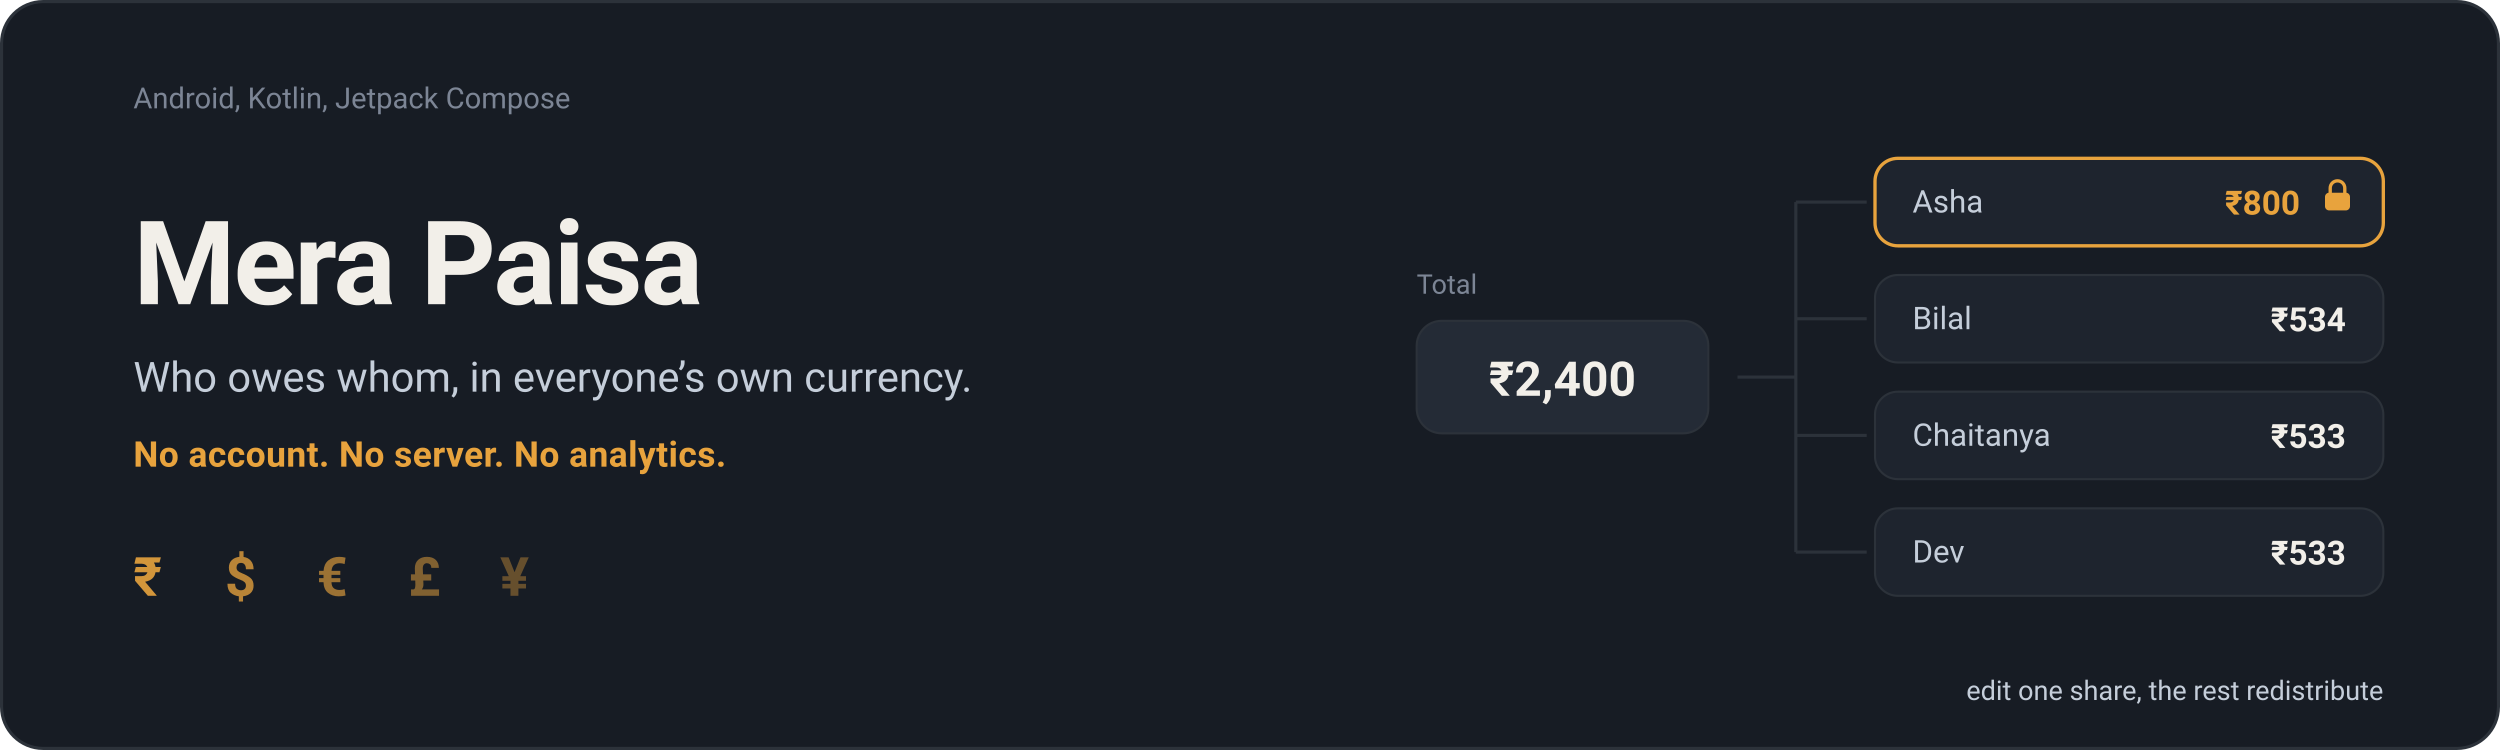
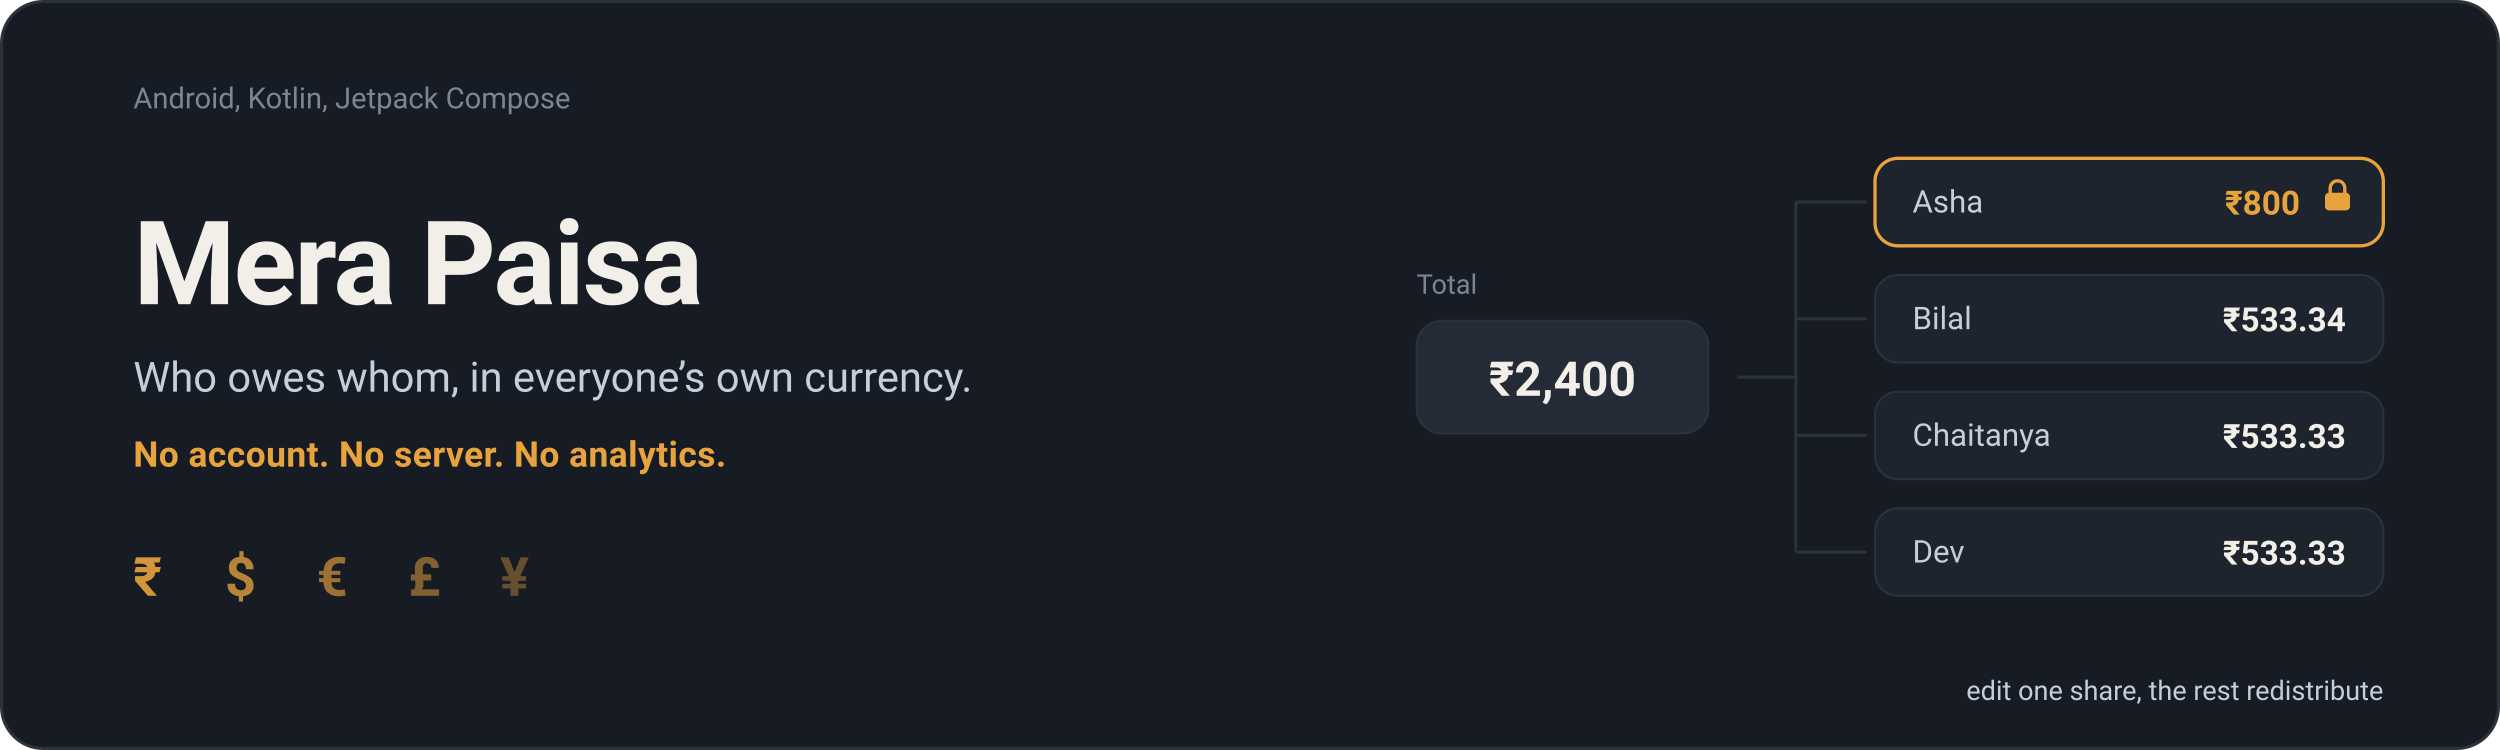
- <svg xmlns="http://www.w3.org/2000/svg" viewBox="0 0 1200 360" width="1200" height="360" role="img" aria-label="Mera Paisa. Who owes whom, in everyone's own currency. No account, no server, no analytics. An expense of 2,400 rupees split four ways: Asha is locked at 800 and the remaining 1,600 redistributes as 534, 533 and 533.">
+ <svg xmlns="http://www.w3.org/2000/svg" viewBox="0 0 1200 360" width="1200" height="360" role="img" aria-label="Mera Paisa. Who owes whom, in everyone's own currency. No account, no server, no analytics. An expense of 2,400 rupees split four ways: Asha is locked at 800 and the remaining 1,600 redistributes as 533.34, 533.33 and 533.33.">
  <style>
    .wordmark{ font-family:-apple-system, BlinkMacSystemFont, 'Segoe UI', Roboto, Helvetica, Arial, sans-serif; font-size:56px; font-weight:700; letter-spacing:-1px; }
    .tag     { font-family:-apple-system, BlinkMacSystemFont, 'Segoe UI', Roboto, Helvetica, Arial, sans-serif; font-size:20px; }
    .hook    { font-family:-apple-system, BlinkMacSystemFont, 'Segoe UI', Roboto, Helvetica, Arial, sans-serif; font-size:17px; font-weight:600; letter-spacing:0.2px; }
    .cur     { font-family:-apple-system, BlinkMacSystemFont, 'Segoe UI', Roboto, Helvetica, Arial, sans-serif; font-size:26px; font-weight:600; }
    .total   { font-family:-apple-system, BlinkMacSystemFont, 'Segoe UI', Roboto, Helvetica, Arial, sans-serif; font-size:23px; font-weight:700; }
    .nm      { font-family:-apple-system, BlinkMacSystemFont, 'Segoe UI', Roboto, Helvetica, Arial, sans-serif; font-size:15px; }
    .amt     { font-family:-apple-system, BlinkMacSystemFont, 'Segoe UI', Roboto, Helvetica, Arial, sans-serif; font-size:16px; font-weight:700; }
    .eyebrow { font-family:-apple-system, BlinkMacSystemFont, 'Segoe UI', Roboto, Helvetica, Arial, sans-serif; font-size:14px; }
    .micro   { font-family:-apple-system, BlinkMacSystemFont, 'Segoe UI', Roboto, Helvetica, Arial, sans-serif; font-size:13px; }
    .cap     { font-family:-apple-system, BlinkMacSystemFont, 'Segoe UI', Roboto, Helvetica, Arial, sans-serif; font-size:13px; }
    @media (prefers-reduced-motion: no-preference) {
      @keyframes slidein { from { opacity:0; transform:translateX(14px); } }
      @keyframes fadein  { from { opacity:0; } }
    }
  </style>
  <rect x="0.75" y="0.75" width="1198.5" height="358.5" rx="20" fill="#171C24" stroke="#2C323A" stroke-width="1.5" />
  <text x="64" y="52" class="eyebrow" fill="#7C8595">Android, Kotlin, Jetpack Compose</text>
  <text x="64" y="146" class="wordmark" fill="#F2EFE9">Mera Paisa</text>
  <text x="64" y="188" class="tag" fill="#C5CEDA">Who owes whom, in everyone’s own currency.</text>
  <text x="64" y="224" class="hook" fill="#E8A33D">No account. No server. No analytics.</text>
  <text x="64" y="286" class="cur" fill="#E8A33D" opacity="0.90">₹</text>
  <text x="108" y="286" class="cur" fill="#E8A33D" opacity="0.77">$</text>
  <text x="152" y="286" class="cur" fill="#E8A33D" opacity="0.64">€</text>
  <text x="196" y="286" class="cur" fill="#E8A33D" opacity="0.51">£</text>
  <text x="240" y="286" class="cur" fill="#E8A33D" opacity="0.38">¥</text>
  <text x="680.0" y="141.0" class="micro" fill="#7C8595">Total</text>
  <rect x="680.0" y="154.0" width="140.0" height="54.0" rx="12" fill="#242B36" stroke="#2C323A" />
  <text x="750.0" y="190.0" class="total" text-anchor="middle" fill="#F2EFE9">₹2,400</text>
  <path d="M834.0 181.0 H862.0 M862.0 97.0 V265.0" stroke="#2C323A" stroke-width="1.5" fill="none" />
  <path d="M862.0 97.0 H896.0" stroke="#2C323A" stroke-width="1.5" />
  <rect x="900.0" y="76.0" width="244.0" height="42.0" rx="11" fill="#1E242E" stroke="#E8A33D" stroke-width="1.6" />
  <text x="918.0" y="102.0" class="nm" fill="#C5CEDA">Asha</text>
  <text x="1104.0" y="103.0" class="amt" text-anchor="end" fill="#E8A33D">₹800</text>
  <g stroke="#E8A33D" fill="none" stroke-width="1.6" stroke-linecap="round">
    <path d="M1118.5 92.5 v-2.2 a3.5 3.5 0 0 1 7 0 v2.2" />
  </g>
  <rect x="1116.0" y="92.5" width="12" height="8.5" rx="2" fill="#E8A33D" />
  <path d="M862.0 153.0 H896.0" stroke="#2C323A" stroke-width="1.5" />
  <rect x="900.0" y="132.0" width="244.0" height="42.0" rx="11" fill="#1E242E" stroke="#2C323A" stroke-width="1" />
  <text x="918.0" y="158.0" class="nm" fill="#C5CEDA">Bilal</text>
-   <text x="1126.0" y="159.0" class="amt" text-anchor="end" fill="#F2EFE9">₹534</text>
+   <text x="1126.0" y="159.0" class="amt" text-anchor="end" fill="#F2EFE9">₹533.34</text>
  <path d="M862.0 209.0 H896.0" stroke="#2C323A" stroke-width="1.5" />
  <rect x="900.0" y="188.0" width="244.0" height="42.0" rx="11" fill="#1E242E" stroke="#2C323A" stroke-width="1" />
  <text x="918.0" y="214.0" class="nm" fill="#C5CEDA">Chaitanya</text>
-   <text x="1126.0" y="215.0" class="amt" text-anchor="end" fill="#F2EFE9">₹533</text>
+   <text x="1126.0" y="215.0" class="amt" text-anchor="end" fill="#F2EFE9">₹533.33</text>
  <path d="M862.0 265.0 H896.0" stroke="#2C323A" stroke-width="1.5" />
  <rect x="900.0" y="244.0" width="244.0" height="42.0" rx="11" fill="#1E242E" stroke="#2C323A" stroke-width="1" />
  <text x="918.0" y="270.0" class="nm" fill="#C5CEDA">Dev</text>
-   <text x="1126.0" y="271.0" class="amt" text-anchor="end" fill="#F2EFE9">₹533</text>
+   <text x="1126.0" y="271.0" class="amt" text-anchor="end" fill="#F2EFE9">₹533.33</text>
  <text x="1144.0" y="336" class="cap" text-anchor="end" fill="#C5CEDA">edit one share, the rest redistribute</text>
</svg>
